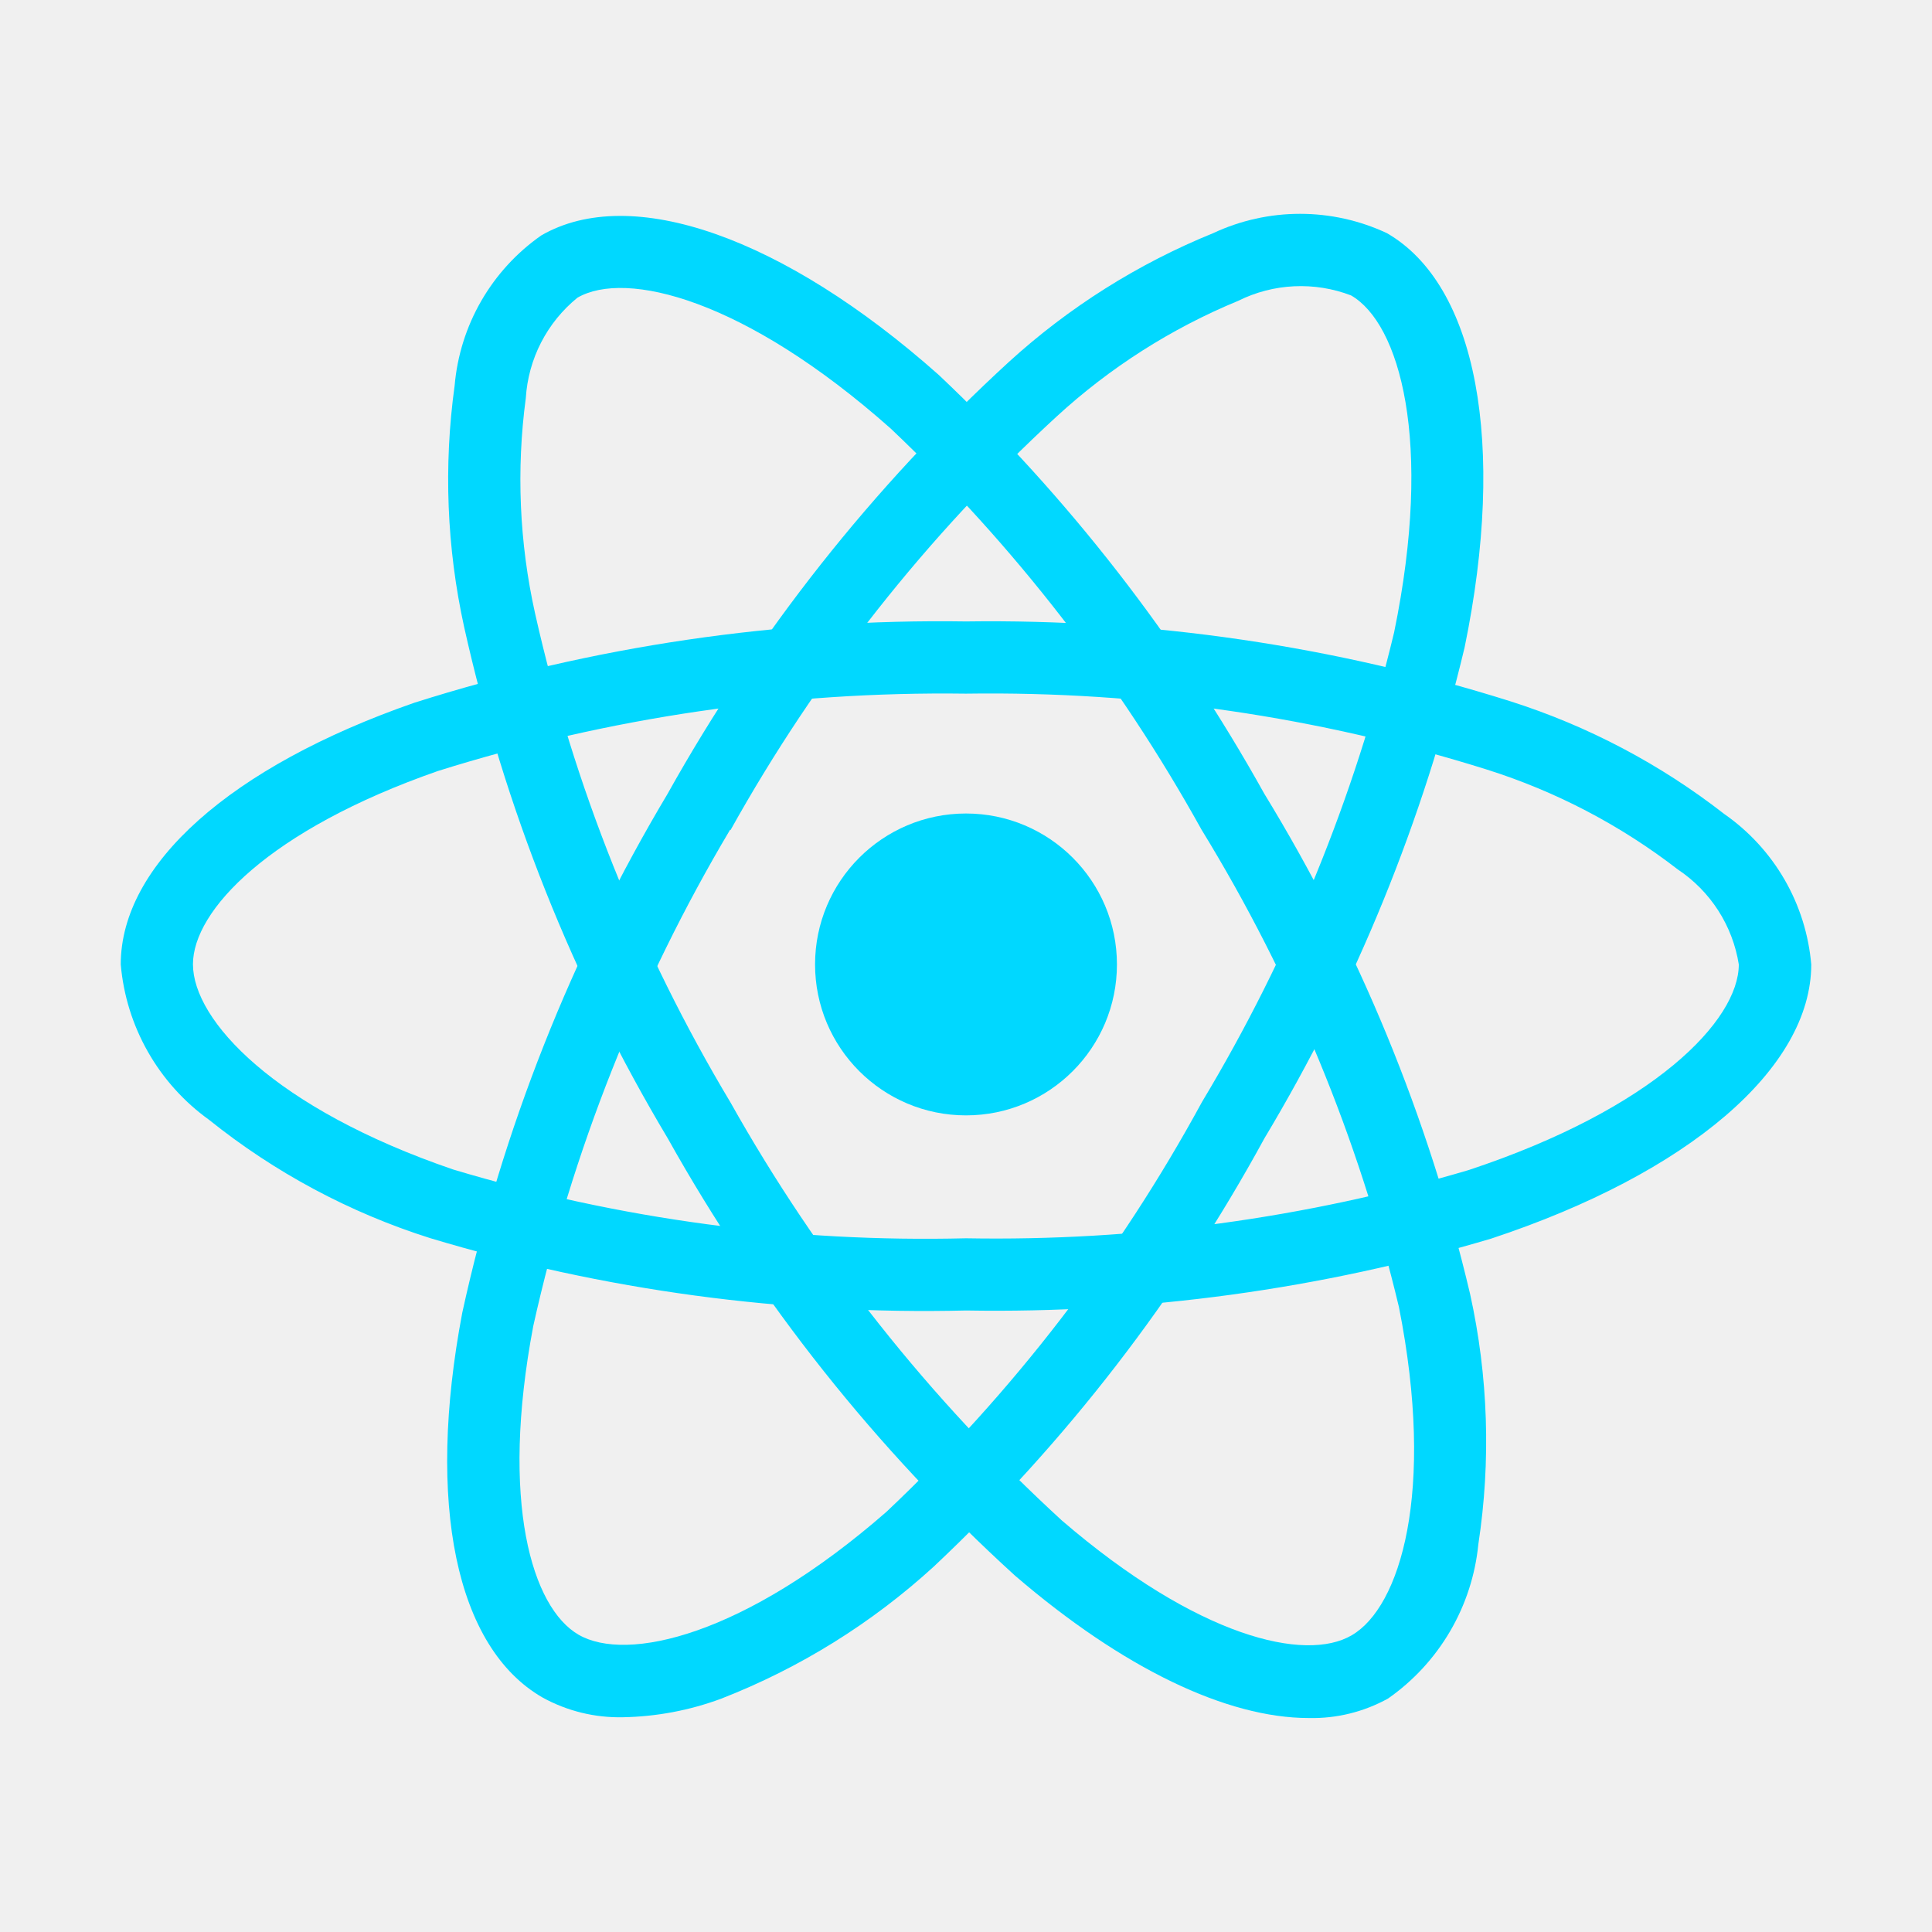
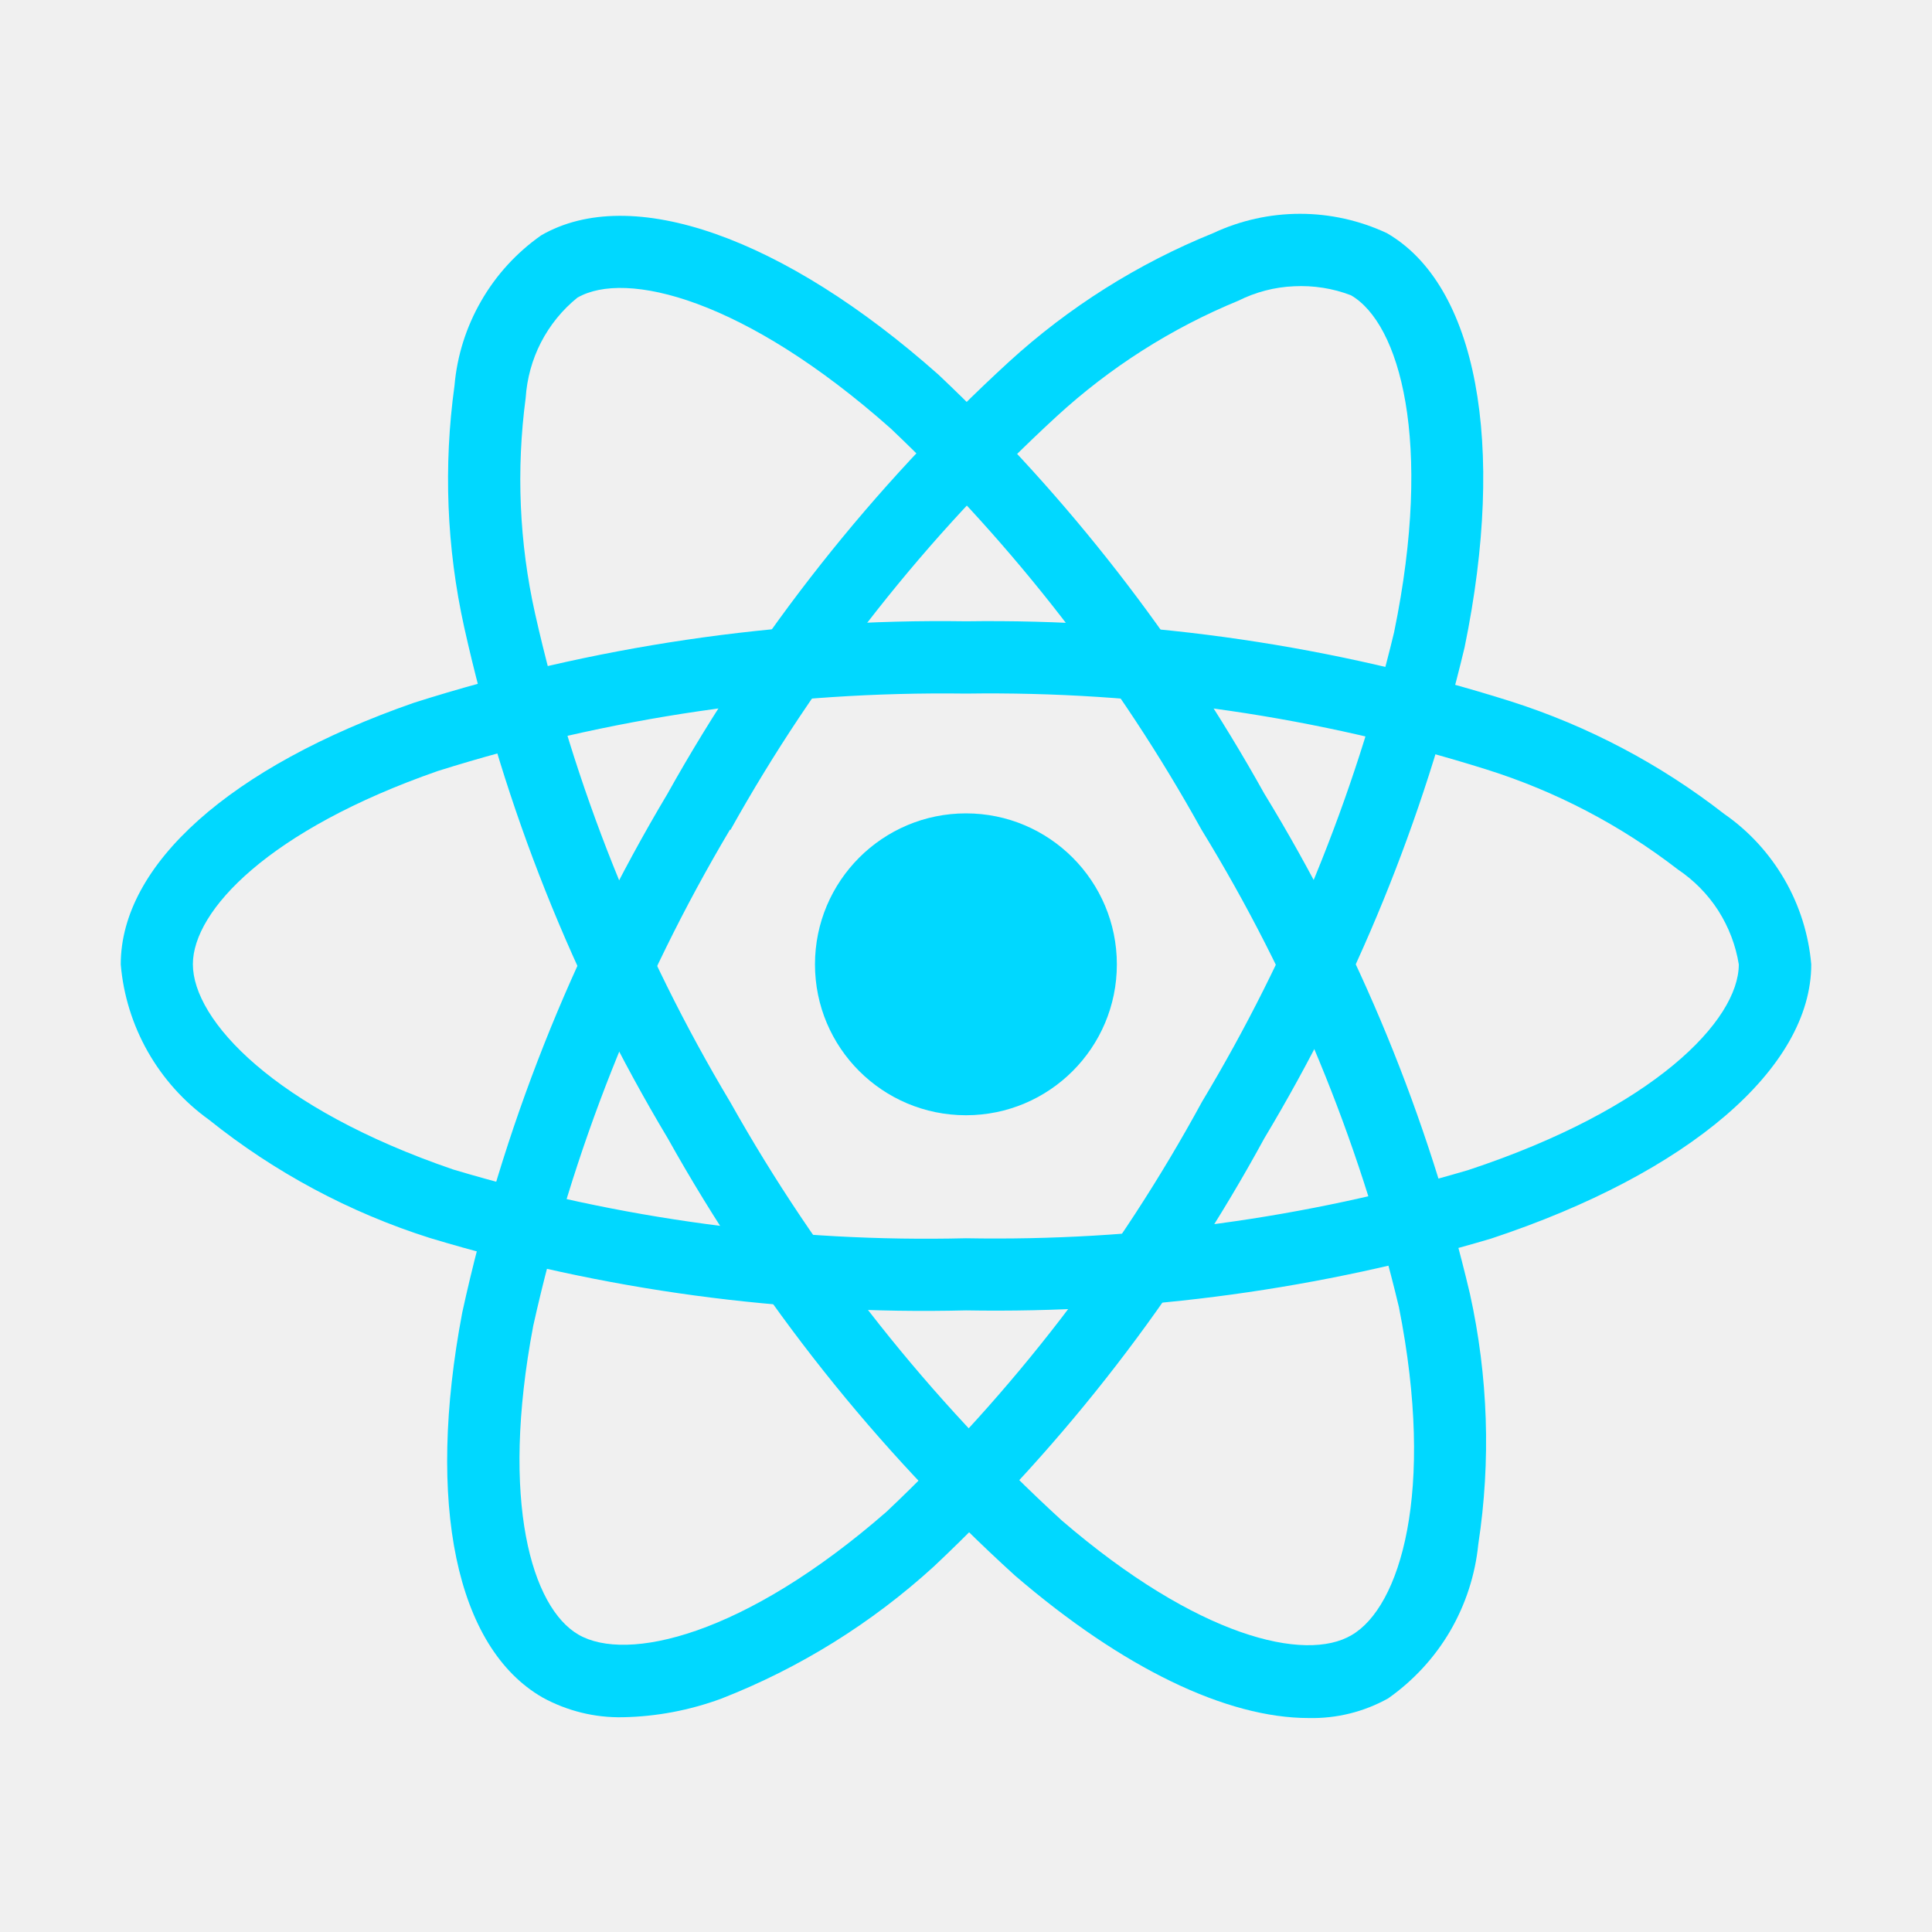
<svg xmlns="http://www.w3.org/2000/svg" width="120" height="120" viewBox="0 0 120 120" fill="none">
-   <path d="M60 69.278C65.178 69.278 69.375 65.08 69.375 59.903C69.375 54.725 65.178 50.528 60 50.528C54.822 50.528 50.625 54.725 50.625 59.903C50.625 65.08 54.822 69.278 60 69.278Z" fill="#00D8FF" />
-   <path d="M60 81.397C48.732 81.67 37.492 80.151 26.7 76.897C21.715 75.317 17.065 72.828 12.986 69.555C11.43 68.437 10.133 66.995 9.187 65.329C8.24 63.663 7.664 61.812 7.5 59.903C7.5 53.704 14.31 47.629 25.718 43.654C36.798 40.132 48.375 38.425 60 38.599C71.47 38.438 82.892 40.115 93.832 43.564C98.634 45.094 103.125 47.464 107.1 50.561C108.63 51.627 109.907 53.017 110.84 54.631C111.773 56.245 112.34 58.045 112.5 59.903C112.5 66.345 104.888 72.874 92.625 76.931C82.042 80.079 71.039 81.585 60 81.397ZM60 43.084C48.878 42.935 37.803 44.558 27.191 47.891C16.691 51.555 11.985 56.565 11.985 59.891C11.985 63.371 17.044 68.843 28.151 72.641C38.475 75.738 49.225 77.18 60 76.912C70.561 77.101 81.09 75.672 91.219 72.675C102.75 68.854 108 63.375 108 59.903C107.811 58.711 107.377 57.571 106.725 56.556C106.073 55.541 105.217 54.672 104.213 54.004C100.657 51.256 96.644 49.156 92.359 47.801C81.893 44.515 70.969 42.923 60 43.084Z" fill="#00D8FF" />
-   <path d="M38.7 106.661C36.95 106.701 35.221 106.277 33.69 105.431C28.32 102.334 26.459 93.401 28.713 81.532C31.198 70.174 35.504 59.292 41.463 49.309C47.053 39.293 54.21 30.236 62.662 22.481C66.386 19.086 70.683 16.378 75.352 14.482C77.041 13.691 78.883 13.281 80.748 13.281C82.613 13.281 84.456 13.691 86.144 14.482C91.728 17.7 93.577 27.555 90.971 40.204C88.409 50.946 84.215 61.232 78.536 70.703C73.142 80.6 66.211 89.578 58.001 97.301C54.141 100.829 49.662 103.612 44.789 105.51C42.839 106.234 40.78 106.623 38.7 106.661ZM45.348 51.536C39.664 61.096 35.537 71.5 33.123 82.358C31.049 93.289 33.041 99.862 35.936 101.535C38.936 103.271 46.218 101.625 55.061 93.9C62.898 86.501 69.514 77.907 74.662 68.438C80.103 59.383 84.126 49.549 86.591 39.278C89.043 27.371 86.924 20.081 83.917 18.349C82.79 17.917 81.585 17.724 80.379 17.781C79.174 17.838 77.993 18.145 76.912 18.683C72.756 20.398 68.935 22.832 65.624 25.875C57.55 33.303 50.713 41.974 45.374 51.559L45.348 51.536Z" fill="#00D8FF" />
-   <path d="M81.289 106.71C76.208 106.71 69.754 103.635 63.034 97.856C54.434 90.031 47.157 80.867 41.483 70.718C35.598 60.871 31.327 50.147 28.83 38.951C27.748 34.026 27.547 28.947 28.238 23.951C28.398 22.098 28.962 20.302 29.891 18.691C30.82 17.08 32.092 15.692 33.615 14.625C39.192 11.396 48.653 14.715 58.309 23.288C66.336 30.871 73.153 39.64 78.522 49.29C84.403 58.906 88.719 69.396 91.309 80.366C92.438 85.473 92.612 90.744 91.823 95.914C91.635 97.82 91.037 99.664 90.07 101.317C89.103 102.971 87.79 104.396 86.22 105.495C84.713 106.33 83.012 106.75 81.289 106.71ZM45.364 68.46C50.807 78.159 57.759 86.93 65.959 94.444C74.393 101.7 81.083 103.26 83.959 101.569C86.959 99.825 89.172 92.707 86.892 81.191C84.394 70.717 80.254 60.705 74.625 51.525C69.502 42.289 62.996 33.892 55.332 26.625C46.242 18.555 38.869 16.751 35.865 18.491C34.929 19.252 34.161 20.199 33.609 21.271C33.057 22.344 32.734 23.52 32.659 24.724C32.063 29.179 32.257 33.705 33.233 38.093C35.634 48.799 39.731 59.054 45.368 68.468L45.364 68.46Z" fill="#00D8FF" />
+   <defs>
+     <clipPath id="clip1476_1020">
+       <rect id="file_type_reactjs logo" rx="0" width="119" height="119" transform="translate(0.5 0.5)" fill="white" fill-opacity="0" />
+     </clipPath>
+   </defs>
+   <rect id="file_type_reactjs logo" rx="0" width="119" height="119" transform="translate(0.5 0.5)" fill="#FFFFFF" fill-opacity="0" />
+   <g clip-path="url(#clip1476_1020)">
+     <path id="Vector" d="M69.37 59.9C69.37 65.08 65.17 69.27 60 69.27C54.82 69.27 50.62 65.08 50.62 59.9C50.62 54.72 54.82 50.52 60 50.52C65.17 50.52 69.37 54.72 69.37 59.9Z" fill="#00D8FF" fill-opacity="1" fill-rule="evenodd" />
+     <path id="Vector" d="M60 81.39C48.73 81.67 37.49 80.15 26.69 76.89C21.71 75.31 17.06 72.82 12.98 69.55C11.42 68.43 10.13 66.99 9.18 65.32C8.24 63.66 7.66 61.81 7.5 59.9C7.5 53.7 14.31 47.62 25.71 43.65C36.79 40.13 48.37 38.42 60 38.59C71.47 38.43 82.89 40.11 93.83 43.56C98.63 45.09 103.12 47.46 107.1 50.56C108.63 51.62 109.9 53.01 110.84 54.63C111.77 56.24 112.34 58.04 112.5 59.9C112.5 66.34 104.88 72.87 92.62 76.93C82.04 80.07 71.03 81.58 60 81.39ZM60 43.08C48.87 42.93 37.8 44.55 27.19 47.89C16.69 51.55 11.98 56.56 11.98 59.89C11.98 63.37 17.04 68.84 28.15 72.64C38.47 75.73 49.22 77.17 60 76.91C70.56 77.1 81.08 75.67 91.21 72.67C102.75 68.85 108 63.37 108 59.9C107.81 58.71 107.37 57.57 106.72 56.55C106.07 55.54 105.21 54.67 104.21 54C100.65 51.25 96.64 49.15 92.35 47.8C81.89 44.51 70.96 42.92 60 43.08Z" fill="#00D8FF" fill-opacity="1" fill-rule="nonzero" />
+     <path id="Vector" d="M38.7 106.66C36.95 106.7 35.22 106.27 33.69 105.43C28.32 102.33 26.46 93.4 28.71 81.53C31.19 70.17 35.5 59.29 41.46 49.3C47.05 39.29 54.21 30.23 62.66 22.48C66.38 19.08 70.68 16.37 75.35 14.48C77.04 13.69 78.88 13.28 80.75 13.28C82.61 13.28 84.45 13.69 86.14 14.48C91.72 17.7 93.57 27.55 90.97 40.2C88.41 50.94 84.21 61.23 78.53 70.7C73.14 80.6 66.21 89.57 58 97.3C54.14 100.82 49.66 103.61 44.79 105.51C42.83 106.23 40.78 106.62 38.7 106.66ZM45.34 51.53C39.66 61.09 35.53 71.5 33.12 82.35C31.05 93.28 33.04 99.86 35.93 101.53C38.93 103.27 46.21 101.62 55.06 93.9C62.89 86.5 69.51 77.9 74.66 68.43C80.1 59.38 84.12 49.54 86.59 39.27C89.04 27.37 86.92 20.08 83.91 18.34C82.79 17.91 81.58 17.72 80.38 17.78C79.17 17.83 77.99 18.14 76.91 18.68C72.75 20.39 68.93 22.83 65.62 25.87C57.55 33.3 50.71 41.97 45.37 51.55L45.34 51.53Z" fill="#00D8FF" fill-opacity="1" fill-rule="nonzero" />
+     <path id="Vector" d="M81.28 106.71C76.2 106.71 69.75 103.63 63.03 97.85C54.43 90.03 47.15 80.86 41.48 70.71C35.59 60.87 31.32 50.14 28.83 38.95C27.74 34.02 27.54 28.94 28.23 23.95C28.39 22.09 28.96 20.3 29.89 18.69C30.82 17.07 32.09 15.69 33.61 14.62C39.19 11.39 48.65 14.71 58.3 23.28C66.33 30.87 73.15 39.64 78.52 49.28C84.4 58.9 88.71 69.39 91.3 80.36C92.43 85.47 92.61 90.74 91.82 95.91C91.63 97.82 91.03 99.66 90.07 101.31C89.1 102.97 87.78 104.39 86.22 105.49C84.71 106.33 83.01 106.75 81.28 106.71ZM45.36 68.46C50.8 78.15 57.75 86.93 65.95 94.44C74.39 101.7 81.08 103.26 83.95 101.56C86.95 99.82 89.17 92.7 86.89 81.19C84.39 70.71 80.25 60.7 74.62 51.52C69.5 42.28 62.99 33.89 55.33 26.62C46.24 18.55 38.86 16.75 35.86 18.49C34.92 19.25 34.16 20.19 33.6 21.27C33.05 22.34 32.73 23.51 32.65 24.72C32.06 29.17 32.25 33.7 33.23 38.09C35.63 48.79 39.73 59.05 45.36 68.46L45.36 68.46Z" fill="#00D8FF" fill-opacity="1" fill-rule="nonzero" />
+   </g>
</svg>
